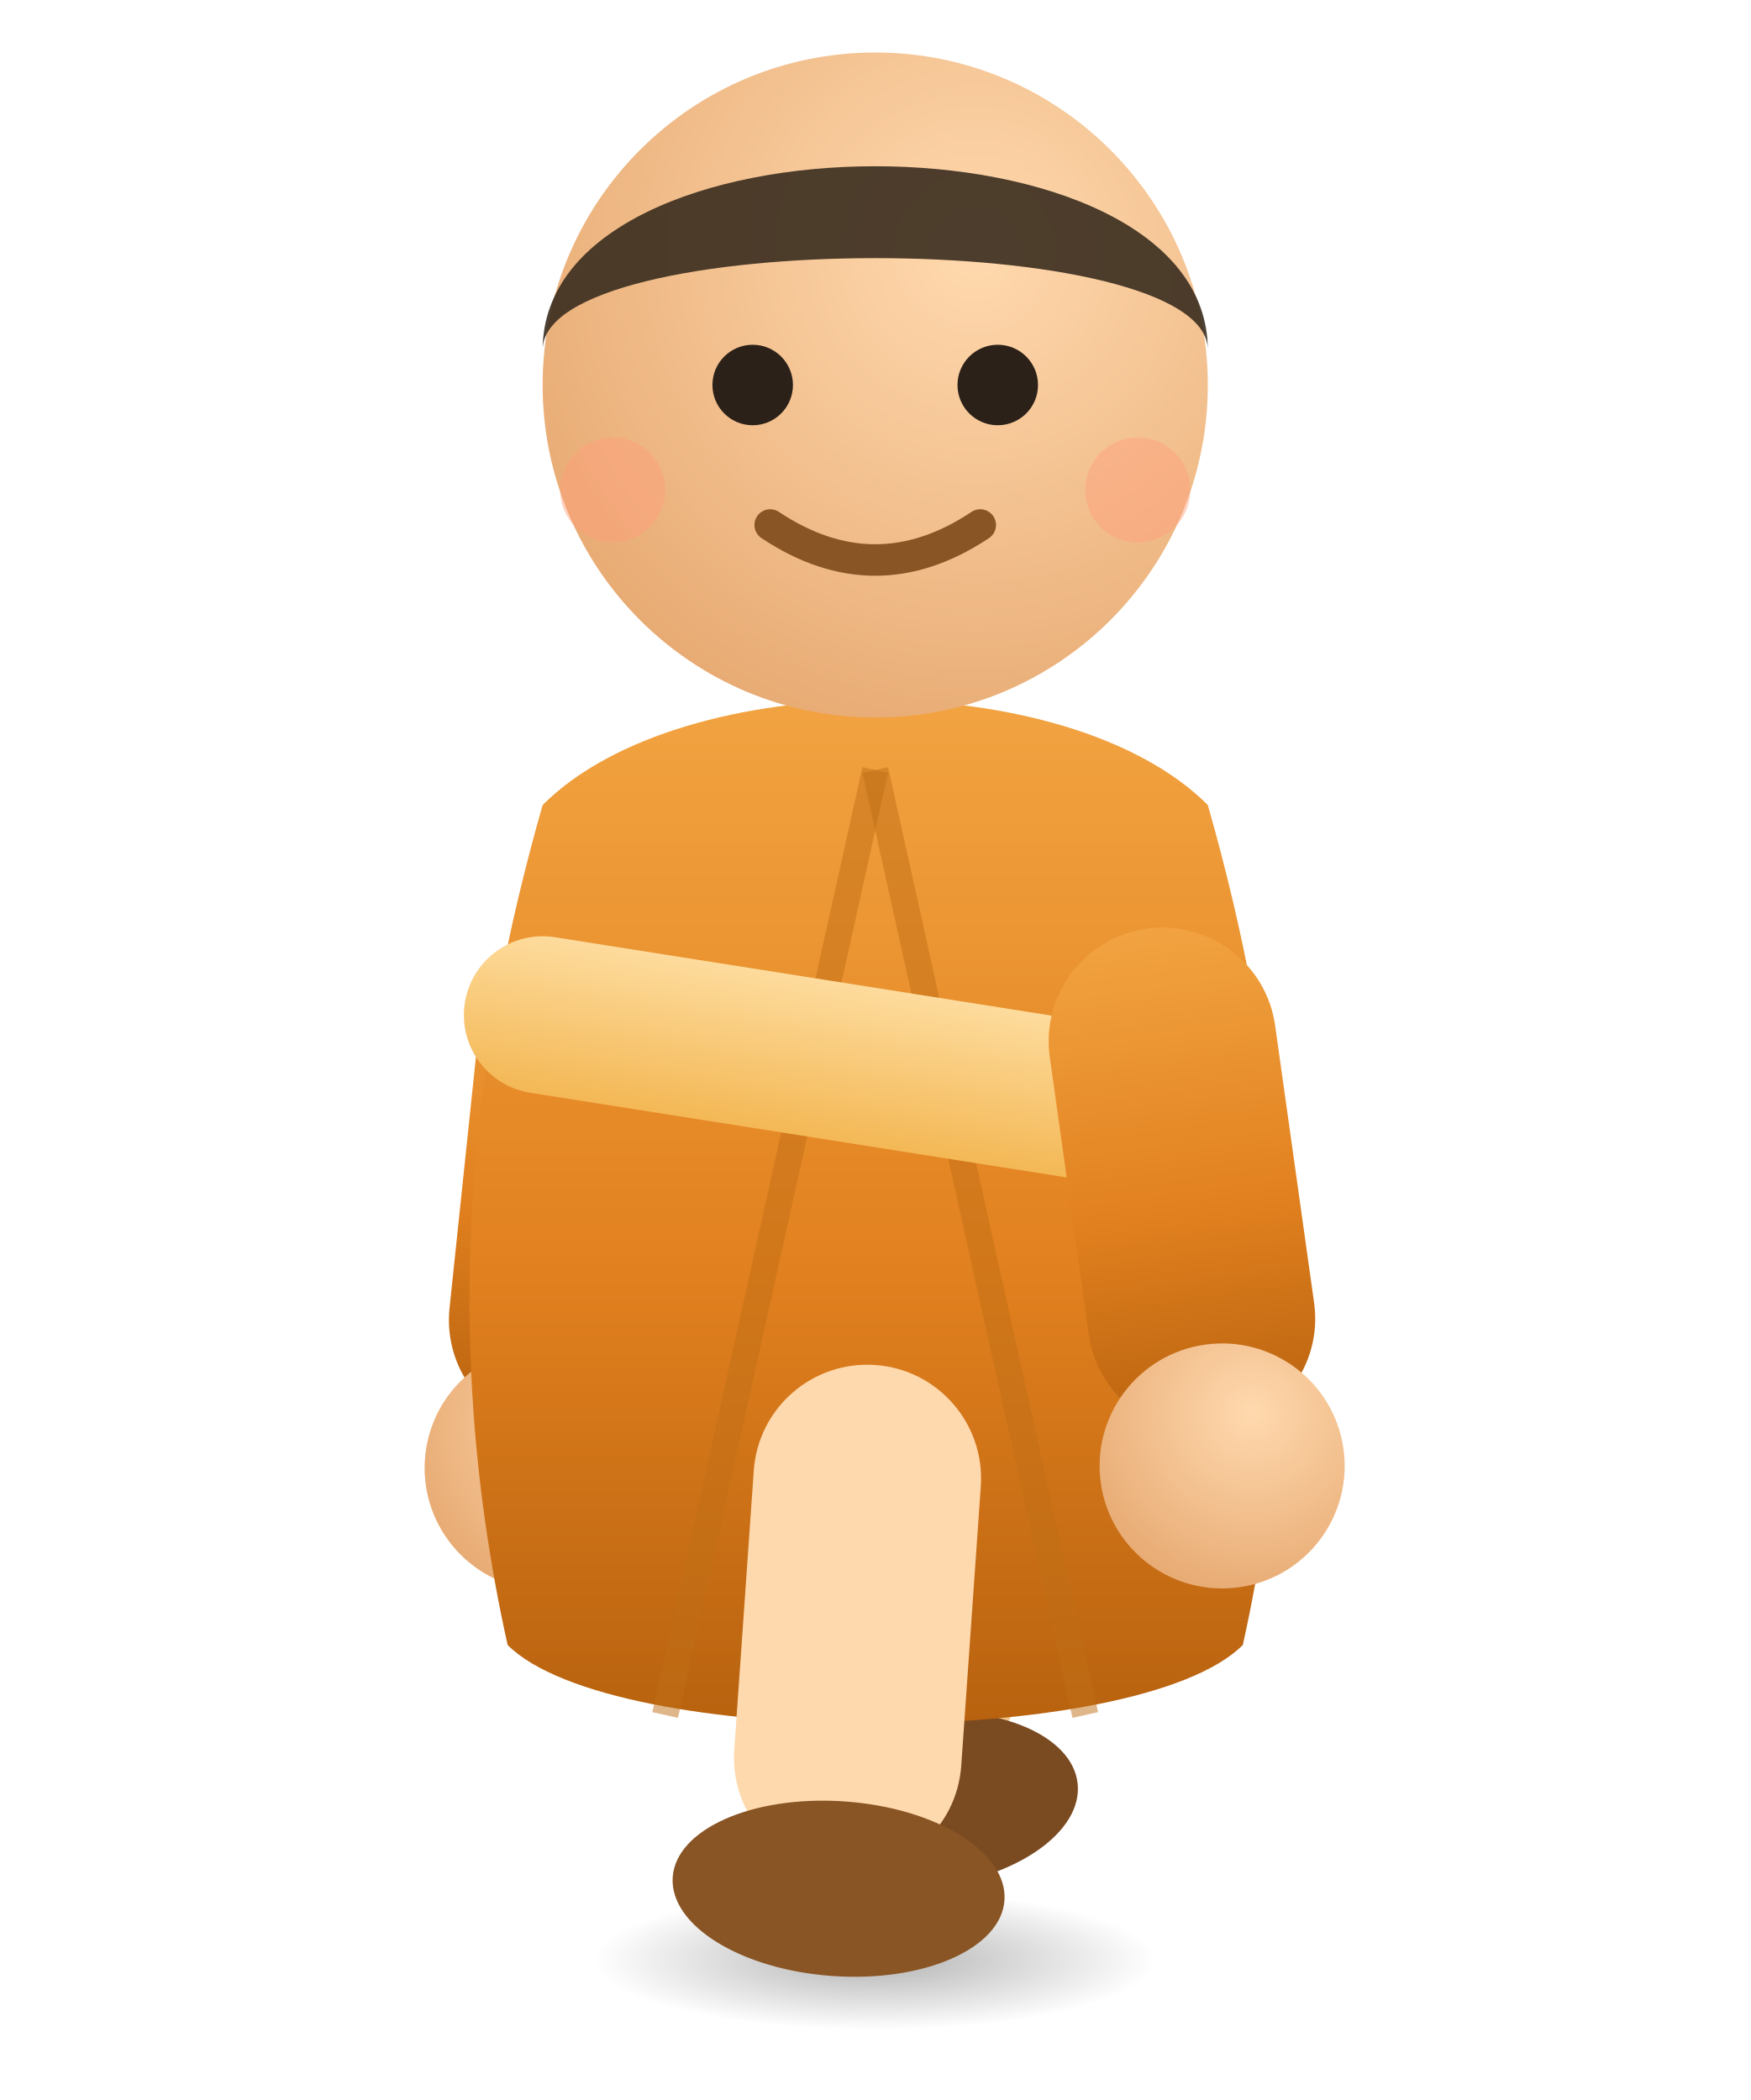
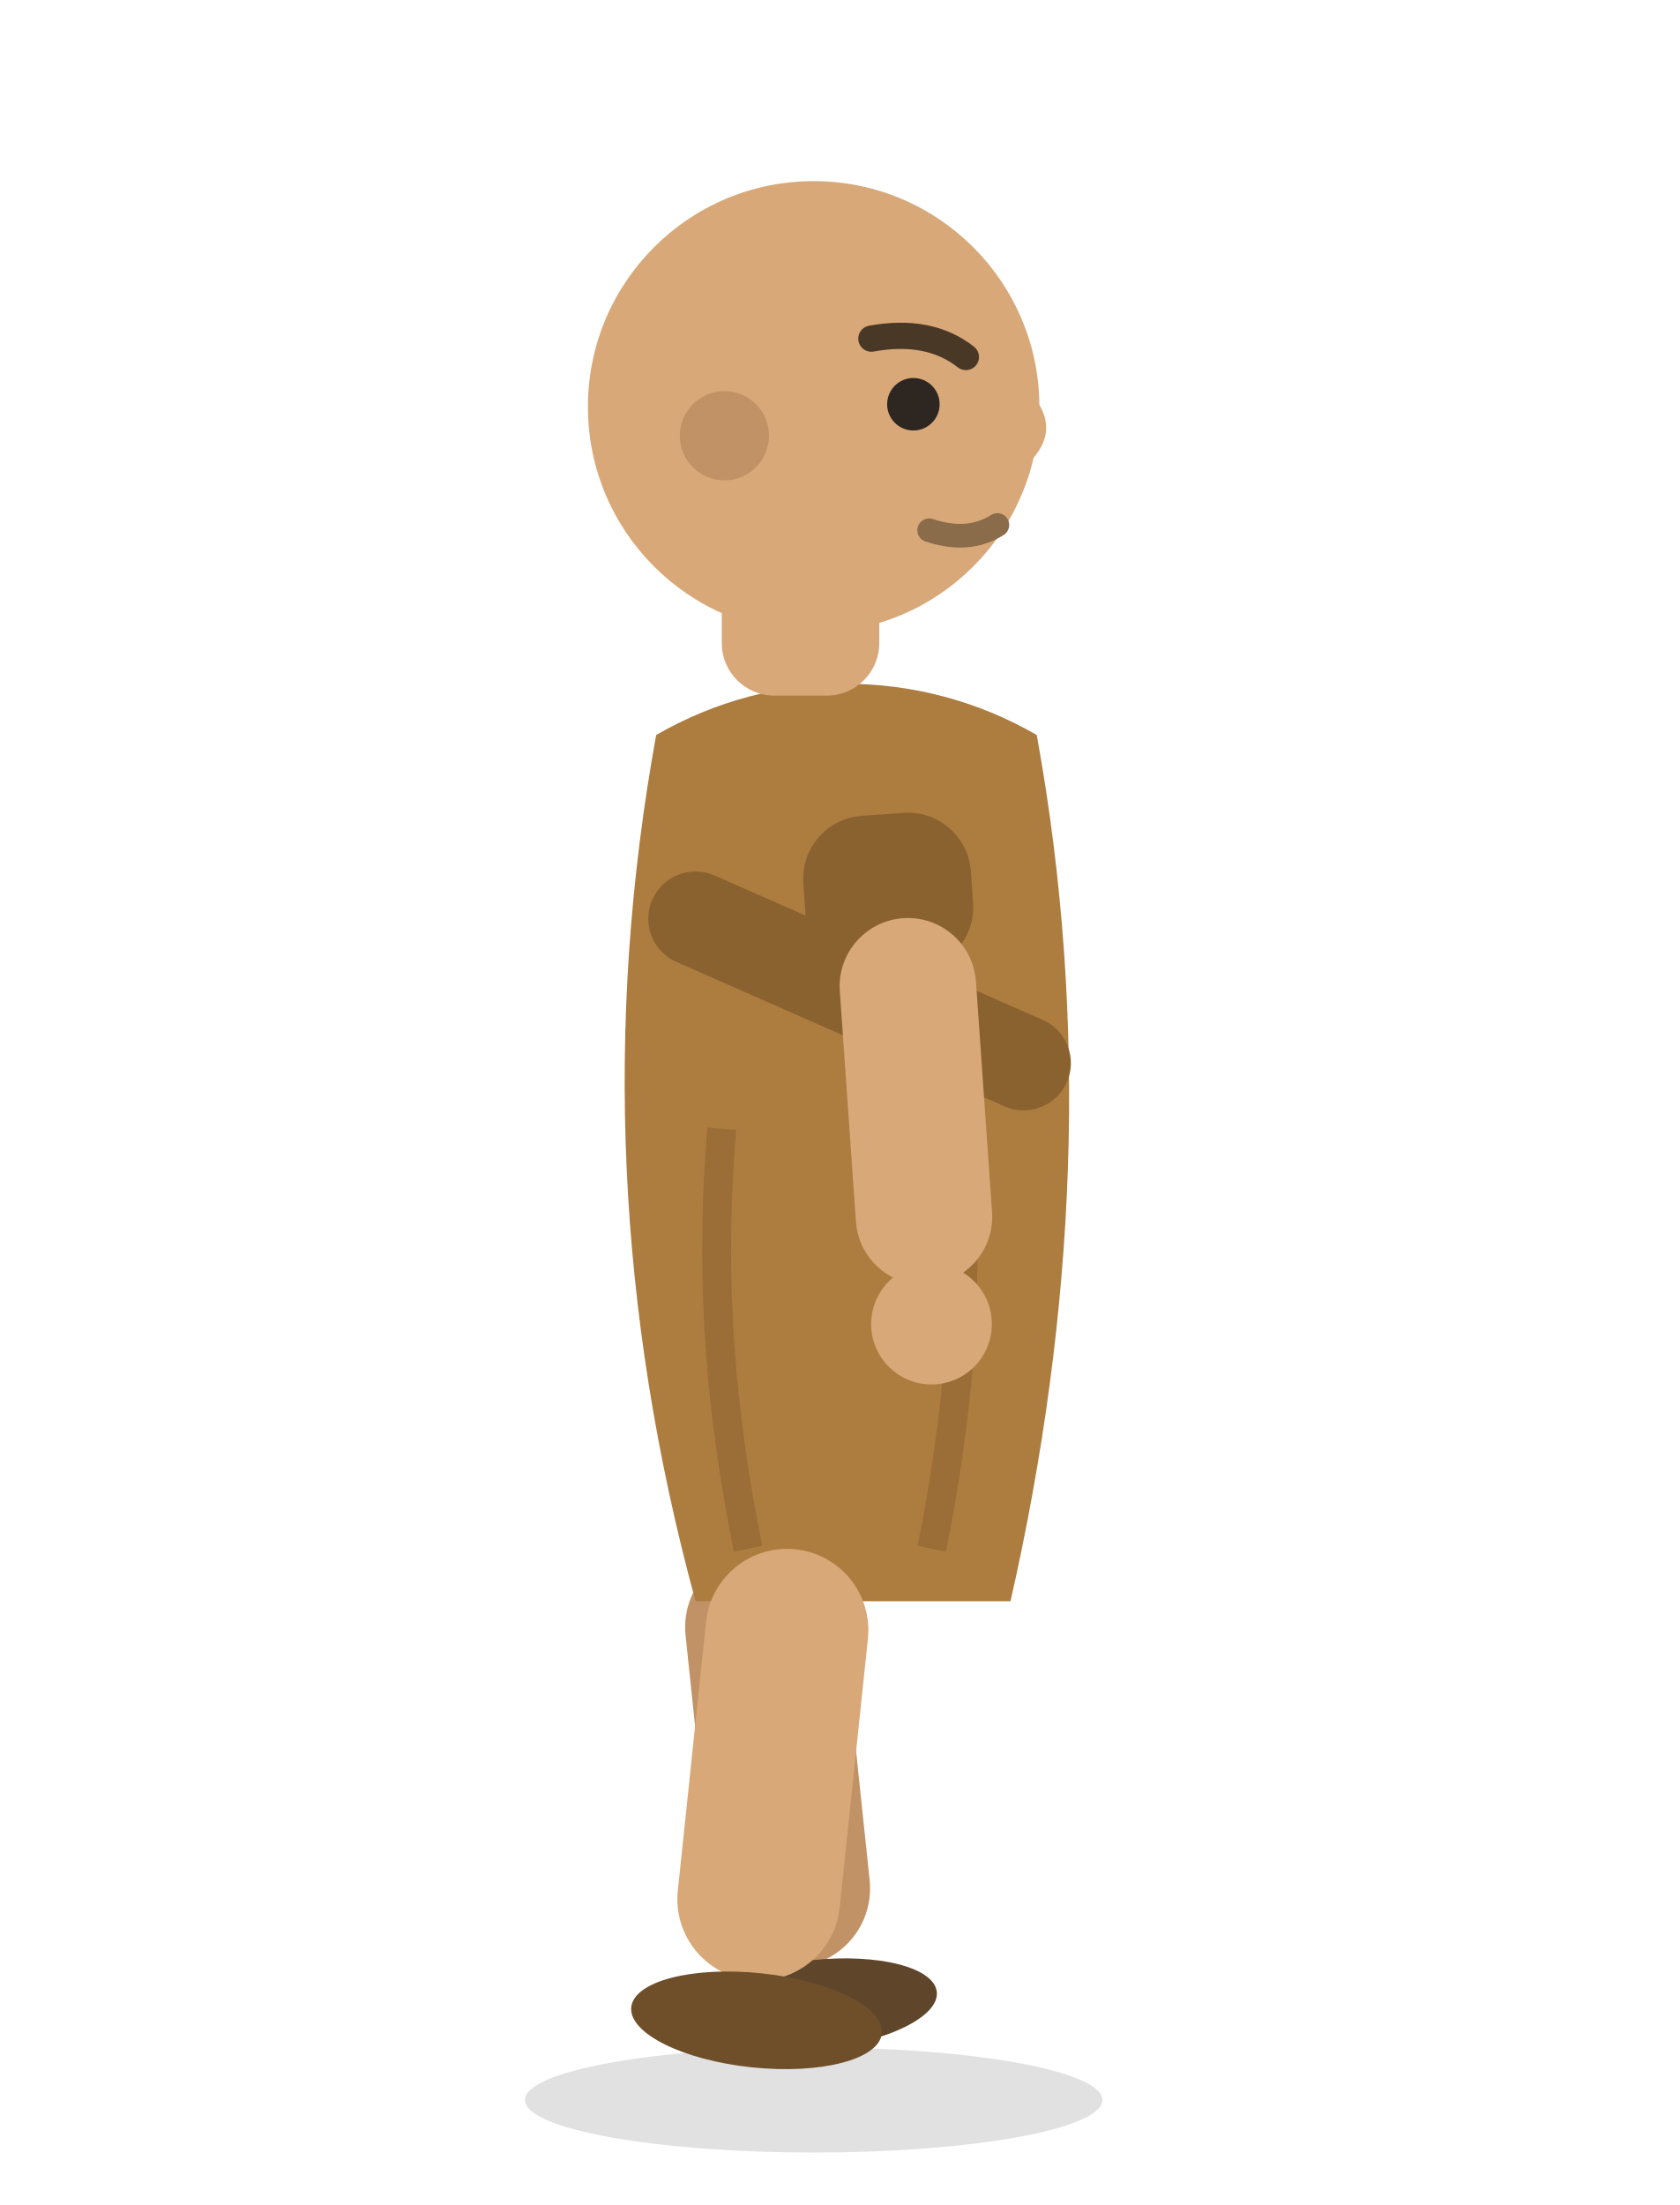
- <svg xmlns="http://www.w3.org/2000/svg" viewBox="0 0 100 120" width="100" height="120">
-   <defs>
-     <radialGradient id="skin4" cx="65%" cy="30%" r="75%">
-       <stop offset="0%" stop-color="#ffd9ae" />
-       <stop offset="100%" stop-color="#e8ab74" />
-     </radialGradient>
-     <linearGradient id="robe4" x1="0%" y1="0%" x2="0%" y2="100%">
-       <stop offset="0%" stop-color="#f2a341" />
-       <stop offset="55%" stop-color="#e2811f" />
-       <stop offset="100%" stop-color="#b8620f" />
-     </linearGradient>
-     <linearGradient id="sash4" x1="100%" y1="0%" x2="0%" y2="100%">
-       <stop offset="0%" stop-color="#ffe1a8" />
-       <stop offset="100%" stop-color="#f2b24a" />
-     </linearGradient>
-     <radialGradient id="shadow4" cx="50%" cy="50%" r="50%">
-       <stop offset="0%" stop-color="#000000" stop-opacity="0.3" />
-       <stop offset="100%" stop-color="#000000" stop-opacity="0" />
-     </radialGradient>
-   </defs>
-   <ellipse cx="50" cy="112" rx="16" ry="4" fill="url(#shadow4)" />
-   <g transform="rotate(6 34 53)">
-     <rect x="28" y="53" width="13" height="29" rx="6.5" fill="url(#robe4)" />
-     <circle cx="34.5" cy="84" r="7" fill="url(#skin4)" />
-   </g>
-   <g transform="rotate(-6 50 78) translate(0 -3)">
-     <rect x="43.5" y="78" width="13" height="27" rx="6.5" fill="#f0c48a" />
-     <ellipse cx="50" cy="106" rx="9" ry="5" fill="#7a4a20" />
-   </g>
-   <path d="M31 46 C27 60 25 76 29 94 C35 100 65 100 71 94 C75 76 73 60 69 46 C61 38 39 38 31 46 Z" fill="url(#robe4)" />
-   <path d="M50 44 L38 98" stroke="#c06e15" stroke-width="1.5" opacity="0.5" fill="none" />
-   <path d="M50 44 L62 98" stroke="#c06e15" stroke-width="1.5" opacity="0.5" fill="none" />
-   <path d="M31 58 L69 64" stroke="url(#sash4)" stroke-width="9" stroke-linecap="round" />
-   <g transform="rotate(4 50 78)">
-     <rect x="43.5" y="78" width="13" height="29" rx="6.5" fill="#ffd9ae" />
-     <ellipse cx="50" cy="108" rx="9.5" ry="5" fill="#8a5525" />
-   </g>
-   <rect x="45" y="32" width="10" height="8" fill="url(#skin4)" />
-   <circle cx="50" cy="22" r="19" fill="url(#skin4)" />
-   <path d="M31 20 C31 6 69 6 69 20 C69 13 31 13 31 20 Z" fill="#3a2c1e" opacity="0.9" />
-   <circle cx="43" cy="22" r="2.3" fill="#2b2118" />
-   <circle cx="57" cy="22" r="2.3" fill="#2b2118" />
-   <path d="M44 30 Q50 34 56 30" stroke="#8a5525" stroke-width="1.8" fill="none" stroke-linecap="round" />
-   <circle cx="35" cy="28" r="3" fill="#ff9d7a" opacity="0.45" />
-   <circle cx="65" cy="28" r="3" fill="#ff9d7a" opacity="0.45" />
-   <g transform="rotate(-8 66 53)">
-     <rect x="59" y="53" width="13" height="29" rx="6.5" fill="url(#robe4)" />
-     <circle cx="65.5" cy="84" r="7" fill="url(#skin4)" />
+ <svg xmlns="http://www.w3.org/2000/svg" viewBox="0 0 64 84" width="64" height="84">
+   <ellipse cx="31" cy="80" rx="11" ry="2" fill="#000000" opacity="0.12" />
+   <g transform="translate(0 -1)">
+     <g transform="rotate(-6 29 62)">
+       <rect x="26" y="60" width="6" height="16" rx="3" fill="#c19265" />
+       <ellipse cx="29.5" cy="77.5" rx="4.6" ry="1.7" fill="#5f452a" />
+     </g>
+     <path d="M25 29 C23 40 23.5 51 26.5 62 L38.5 62 C41 51 41.5 40 39.5 29 C35 26.4 29.5 26.4 25 29 Z" fill="#ad7c3f" />
+     <path d="M26.5 36 L39 41.5" stroke="#8a6230" stroke-width="3.6" stroke-linecap="round" />
+     <path d="M27.5 44 C27 50 27.5 55 28.5 60 M36.5 44 C37 50 36.5 55 35.5 60" stroke="#8a6230" stroke-width="1.1" opacity="0.55" fill="none" />
+     <g transform="rotate(6 30 62)">
+       <rect x="27" y="60" width="6.2" height="16.5" rx="3.1" fill="#d8a878" />
+       <ellipse cx="30.5" cy="78" rx="4.8" ry="1.8" fill="#6e4f2a" />
+     </g>
+     <rect x="27.5" y="22.5" width="6" height="5" rx="2" fill="#d8a878" />
+     <circle cx="31" cy="16.5" r="8.6" fill="#d8a878" />
+     <path d="M38.9 15.6 Q41 17.5 38.5 19.2 L37 18.8 Z" fill="#d8a878" />
+     <circle cx="27.6" cy="17.6" r="1.7" fill="#c19265" />
+     <path d="M33.2 13.9 Q35.4 13.5 36.8 14.6" stroke="#4a3826" stroke-width="1" fill="none" stroke-linecap="round" />
+     <circle cx="34.8" cy="16.4" r="1" fill="#2e2620" />
+     <path d="M35.4 21.2 Q36.9 21.7 38 21" stroke="#8a6b4a" stroke-width="0.9" fill="none" stroke-linecap="round" />
+     <g transform="rotate(-4 34 33)">
+       <rect x="30.5" y="32" width="6.4" height="6" rx="2.4" fill="#8a6230" />
+       <rect x="31.6" y="36" width="5.2" height="14" rx="2.6" fill="#d8a878" />
+       <circle cx="34.2" cy="51.5" r="2.3" fill="#d8a878" />
+     </g>
  </g>
</svg>
